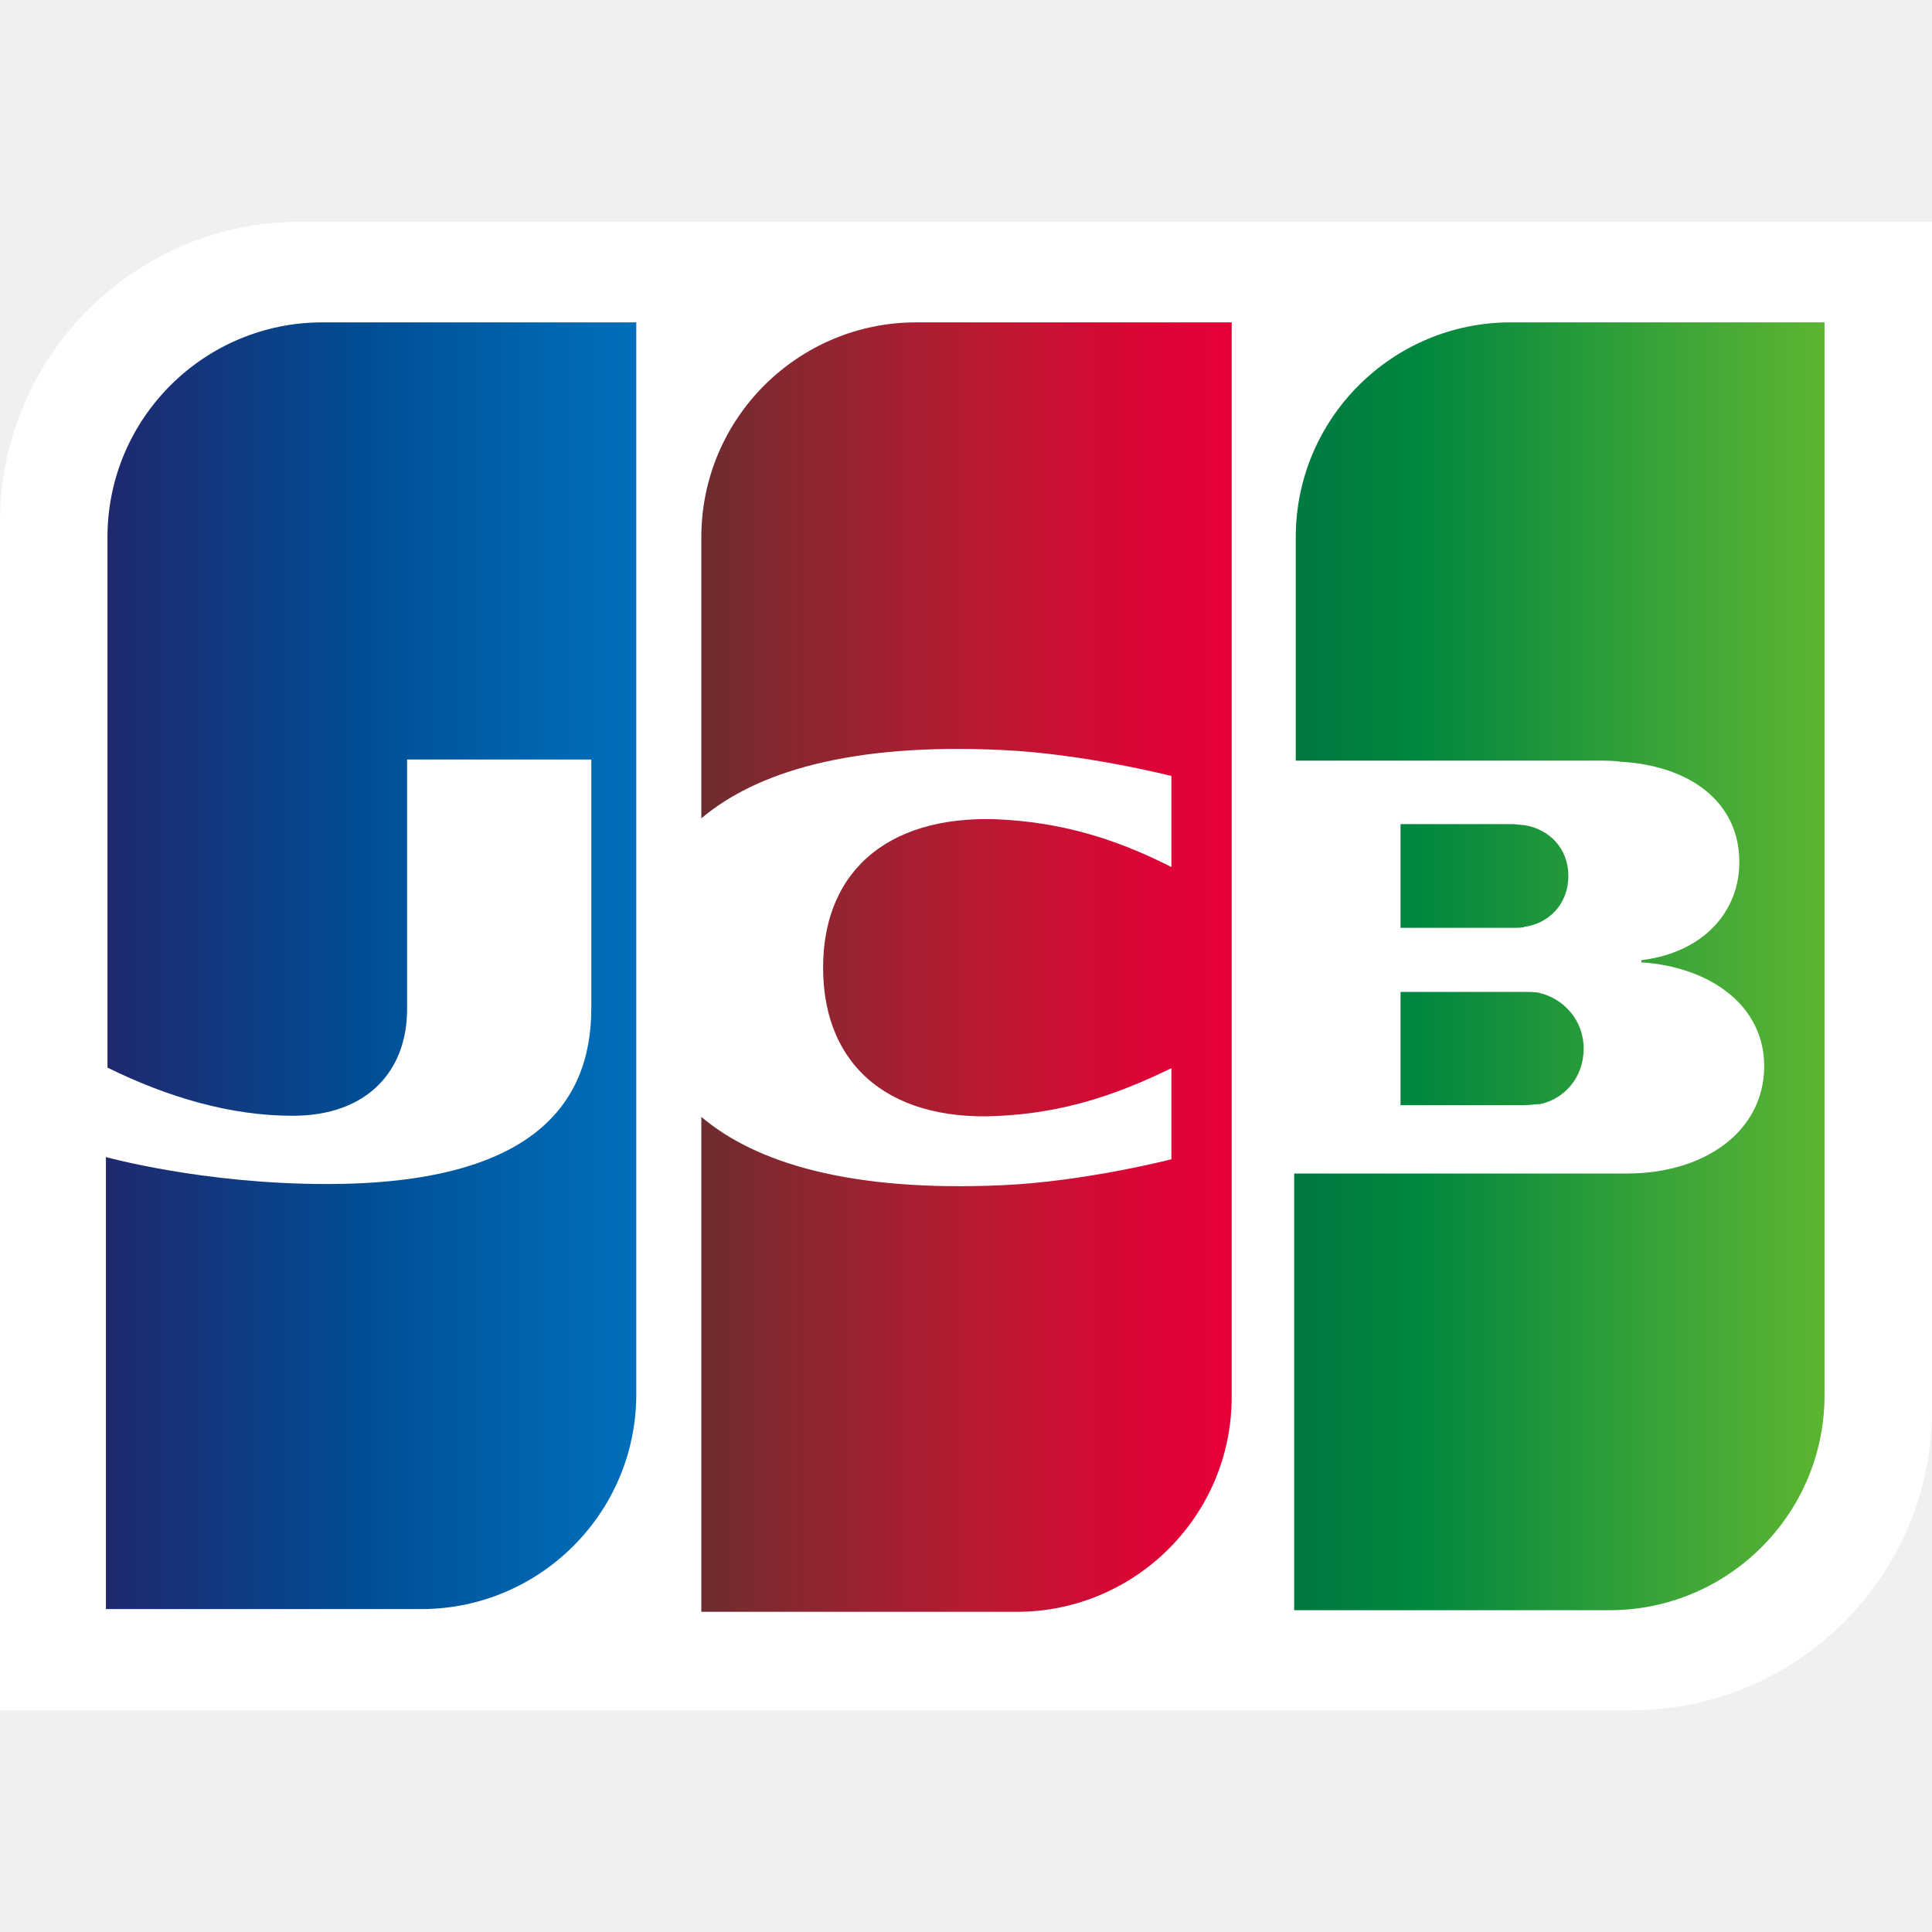
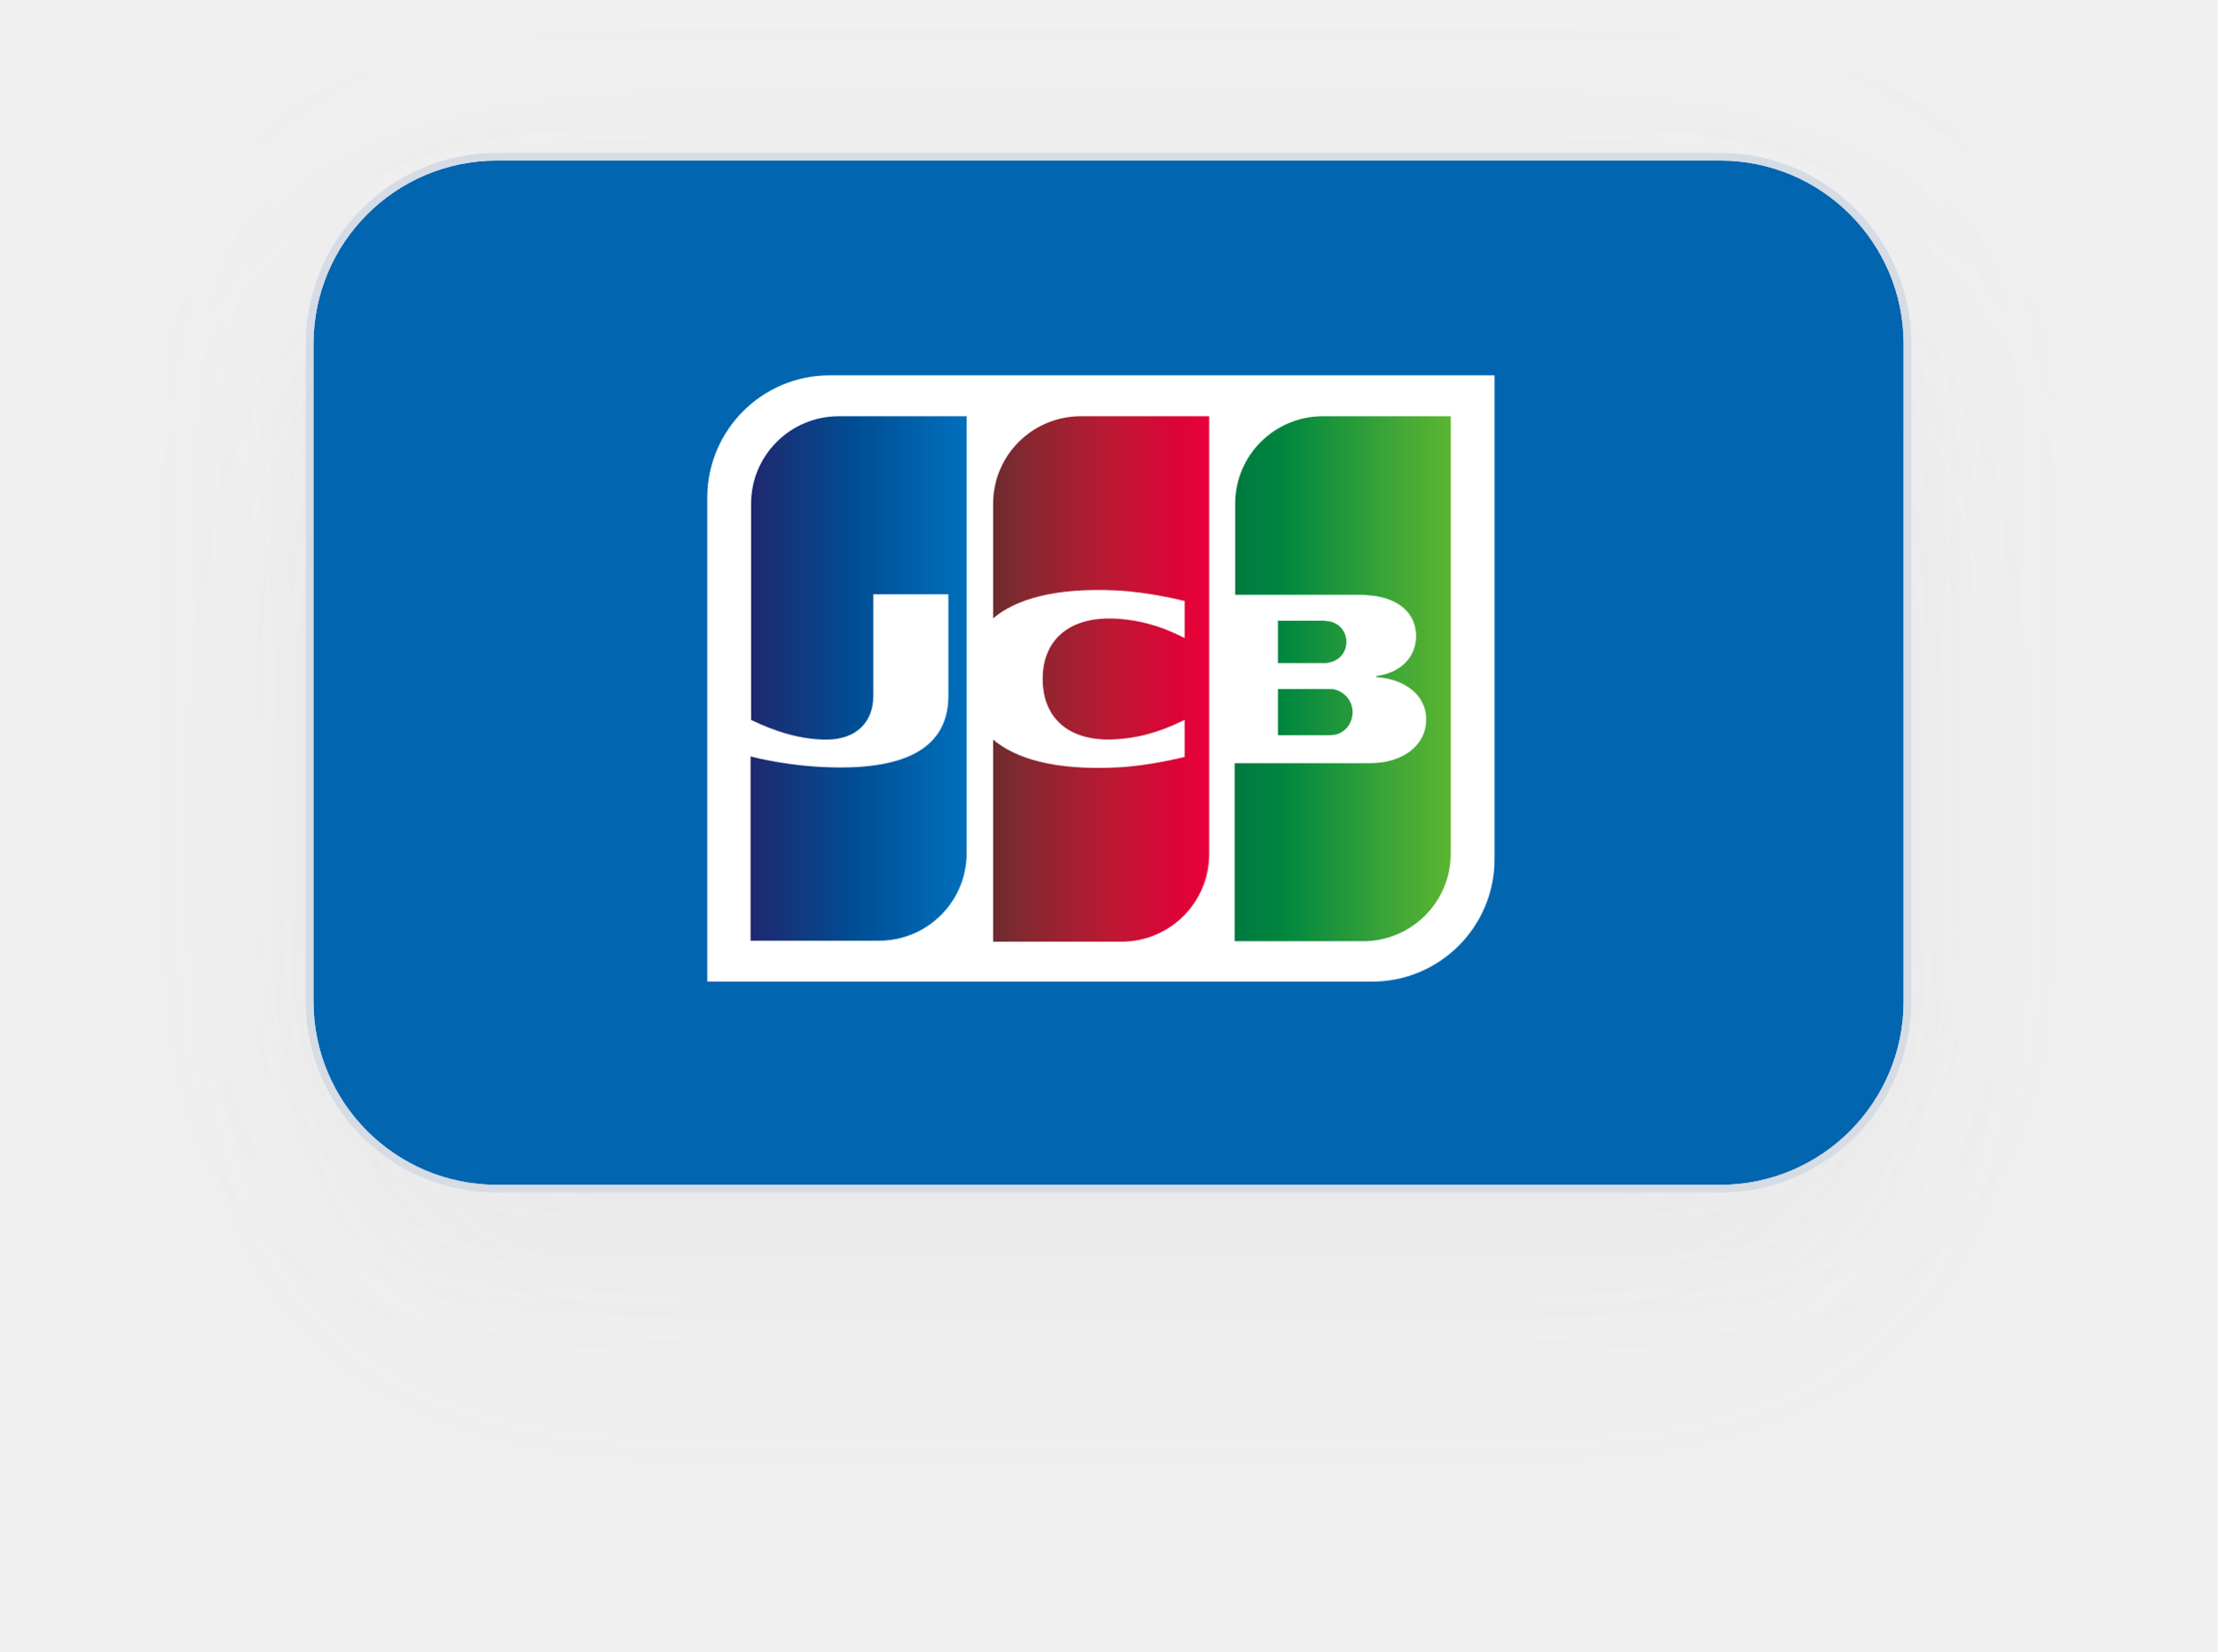
- <svg xmlns="http://www.w3.org/2000/svg" version="1.1" id="Layer_1" x="0px" y="0px" viewBox="0 0 512 512" style="enable-background:new 0 0 512 512;" xml:space="preserve">
-   <style type="text/css">
- 	.st0{fill:#FFFFFF;}
- 	.st1{fill:url(#SVGID_1_);}
- 	.st2{fill:url(#SVGID_00000032637442639506543640000003536983196343298225_);}
- 	.st3{fill:url(#SVGID_00000129910075493901807450000014260847998378638983_);}
- 	.st4{fill:url(#SVGID_00000078038979549770201070000004188920701384269709_);}
- 	.st5{fill:url(#SVGID_00000026124911530600303720000010588666957998883999_);}
- </style>
-   <g>
-     <path class="st0" d="M512,373.69c0,43.77-35.63,79.54-79.54,79.54H0V138.31c0-43.77,35.63-79.54,79.54-79.54H512V373.69z" />
-     <linearGradient id="SVGID_1_" gradientUnits="userSpaceOnUse" x1="-337.415" y1="570.264" x2="-335.415" y2="570.264" gradientTransform="matrix(70.3176 0 0 -43.5515 24069.475 25113.732)">
-       <stop offset="0" style="stop-color:#007940" />
-       <stop offset="0.229" style="stop-color:#00873F" />
-       <stop offset="0.743" style="stop-color:#40A737" />
-       <stop offset="1" style="stop-color:#5CB531" />
+ <svg xmlns="http://www.w3.org/2000/svg" width="290" height="216" viewBox="0 0 290 216" fill="none">
+   <g filter="url(#filter0_dd_1319_6927)">
+     <rect x="41" y="21" width="208" height="134" rx="24" fill="#0165B0" />
+     <rect x="40.5" y="20.5" width="209" height="135" rx="24.5" stroke="#D6DCE5" />
+     <path d="M195.488 112.422C195.488 121.234 188.313 128.41 179.5 128.41H92.512V65.088C92.512 56.276 99.688 49.101 108.5 49.101H195.488V112.422Z" fill="white" />
+     <path d="M173.018 54.451C166.723 54.451 161.562 59.55 161.562 65.907V77.803H177.739C178.116 77.803 178.557 77.803 178.872 77.866C182.522 78.055 185.229 79.943 185.229 83.216C185.229 85.797 183.403 88 180.004 88.441V88.567C183.718 88.818 186.551 90.895 186.551 94.106C186.551 97.567 183.403 99.834 179.249 99.834H161.499V123.123H178.305C184.599 123.123 189.761 118.024 189.761 111.667V54.451H173.018Z" fill="url(#paint0_linear_1319_6927)" />
+     <path d="M167.164 96.183H173.773C173.868 96.183 174.025 96.167 174.183 96.151C174.34 96.136 174.497 96.12 174.592 96.12C175.851 95.868 176.921 94.735 176.921 93.162C176.921 91.651 175.851 90.518 174.592 90.203C174.403 90.14 174.025 90.14 173.773 90.14H167.164V96.183Z" fill="url(#paint1_linear_1319_6927)" />
+     <path d="M173.773 81.265C175.032 81.454 176.102 82.461 176.102 83.972C176.102 85.482 175.032 86.49 173.773 86.678C173.711 86.741 173.333 86.741 173.144 86.741H167.164V81.202H173.144C173.248 81.202 173.39 81.221 173.518 81.239C173.622 81.252 173.717 81.265 173.773 81.265Z" fill="url(#paint2_linear_1319_6927)" />
+     <path d="M109.696 54.451C103.402 54.451 98.24 59.55 98.24 65.907V94.169C101.45 95.742 104.786 96.749 108.122 96.749C112.088 96.749 114.228 94.357 114.228 91.084V77.74H124.047V91.021C124.047 96.183 120.837 100.4 109.948 100.4C103.339 100.4 98.177 98.952 98.177 98.952V123.06H114.983C121.278 123.06 126.439 117.961 126.439 111.604V54.451H109.696Z" fill="url(#paint3_linear_1319_6927)" />
+     <path d="M141.357 54.451C135.062 54.451 129.901 59.55 129.901 65.907V80.888C132.796 78.433 137.832 76.859 145.952 77.237C150.295 77.426 154.952 78.621 154.952 78.621V83.468C152.624 82.272 149.854 81.202 146.266 80.95C140.098 80.51 136.384 83.531 136.384 88.818C136.384 94.169 140.098 97.19 146.266 96.686C149.854 96.434 152.624 95.302 154.952 94.169V99.015C154.952 99.015 150.358 100.211 145.952 100.4C137.832 100.778 132.796 99.204 129.901 96.749V123.186H146.707C153.001 123.186 158.163 118.087 158.163 111.73V54.451H141.357Z" fill="url(#paint4_linear_1319_6927)" />
+   </g>
+   <defs>
+     <filter id="filter0_dd_1319_6927" x="0" y="0" width="290" height="216" filterUnits="userSpaceOnUse" color-interpolation-filters="sRGB">
+       <feFlood flood-opacity="0" result="BackgroundImageFix" />
+       <feColorMatrix in="SourceAlpha" type="matrix" values="0 0 0 0 0 0 0 0 0 0 0 0 0 0 0 0 0 0 127 0" result="hardAlpha" />
+       <feOffset dy="2" />
+       <feGaussianBlur stdDeviation="10" />
+       <feColorMatrix type="matrix" values="0 0 0 0 0.718 0 0 0 0 0.718 0 0 0 0 0.718 0 0 0 0.08 0" />
+       <feBlend mode="normal" in2="BackgroundImageFix" result="effect1_dropShadow_1319_6927" />
+       <feColorMatrix in="SourceAlpha" type="matrix" values="0 0 0 0 0 0 0 0 0 0 0 0 0 0 0 0 0 0 127 0" result="hardAlpha" />
+       <feOffset dy="20" />
+       <feGaussianBlur stdDeviation="20" />
+       <feColorMatrix type="matrix" values="0 0 0 0 0.718 0 0 0 0 0.718 0 0 0 0 0.718 0 0 0 0.08 0" />
+       <feBlend mode="normal" in2="effect1_dropShadow_1319_6927" result="effect2_dropShadow_1319_6927" />
+       <feBlend mode="normal" in="SourceGraphic" in2="effect2_dropShadow_1319_6927" result="shape" />
+     </filter>
+     <linearGradient id="paint0_linear_1319_6927" x1="161.551" y1="83.964" x2="189.838" y2="83.964" gradientUnits="userSpaceOnUse">
+       <stop stop-color="#007940" />
+       <stop offset="0.229" stop-color="#00873F" />
+       <stop offset="0.743" stop-color="#40A737" />
+       <stop offset="1" stop-color="#5CB531" />
    </linearGradient>
-     <path class="st1" d="M371.16,292.89h32.82c0.98,0,3.09-0.28,4.07-0.28c6.31-1.26,11.64-6.87,11.64-14.73   c0-7.57-5.33-13.19-11.64-14.73c-0.98-0.28-2.81-0.28-4.07-0.28h-32.82V292.89z" />
-     <linearGradient id="SVGID_00000092449812241036415490000010504004975637379006_" gradientUnits="userSpaceOnUse" x1="-337.415" y1="571.621" x2="-335.414" y2="571.621" gradientTransform="matrix(70.2592 0 0 -170.7188 24049.769 97842.57)">
-       <stop offset="0" style="stop-color:#007940" />
-       <stop offset="0.229" style="stop-color:#00873F" />
-       <stop offset="0.743" style="stop-color:#40A737" />
-       <stop offset="1" style="stop-color:#5CB531" />
+     <linearGradient id="paint1_linear_1319_6927" x1="161.551" y1="83.964" x2="189.838" y2="83.964" gradientUnits="userSpaceOnUse">
+       <stop stop-color="#007940" />
+       <stop offset="0.229" stop-color="#00873F" />
+       <stop offset="0.743" stop-color="#40A737" />
+       <stop offset="1" stop-color="#5CB531" />
    </linearGradient>
-     <path style="fill:url(#SVGID_00000092449812241036415490000010504004975637379006_);" d="M400.34,85.43   c-31.28,0-56.95,25.39-56.95,56.95v59.2h80.38c1.82,0,4.07,0,5.61,0.28c18.1,0.98,31.56,10.38,31.56,26.65   c0,12.76-9.12,23.85-25.95,25.95v0.56c18.52,1.26,32.54,11.64,32.54,27.49c0,17.25-15.71,28.48-36.33,28.48h-88.23v115.73h83.6   c31.28,0,56.95-25.39,56.95-56.95V85.43H400.34z" />
-     <linearGradient id="SVGID_00000140695368135600299140000001521467900415130795_" gradientUnits="userSpaceOnUse" x1="-337.414" y1="570.79" x2="-335.414" y2="570.79" gradientTransform="matrix(70.3204 0 0 -43.5788 24070.373 25106.488)">
-       <stop offset="0" style="stop-color:#007940" />
-       <stop offset="0.229" style="stop-color:#00873F" />
-       <stop offset="0.743" style="stop-color:#40A737" />
-       <stop offset="1" style="stop-color:#5CB531" />
+     <linearGradient id="paint2_linear_1319_6927" x1="161.551" y1="83.964" x2="189.838" y2="83.964" gradientUnits="userSpaceOnUse">
+       <stop stop-color="#007940" />
+       <stop offset="0.229" stop-color="#00873F" />
+       <stop offset="0.743" stop-color="#40A737" />
+       <stop offset="1" stop-color="#5CB531" />
    </linearGradient>
-     <path style="fill:url(#SVGID_00000140695368135600299140000001521467900415130795_);" d="M415.63,232.15   c0-7.57-5.33-12.48-11.64-13.47c-0.56,0-2.24-0.28-3.09-0.28h-29.74v27.49h29.74c0.98,0,2.81,0,3.09-0.28   C410.3,244.78,415.63,239.73,415.63,232.15z" />
-     <linearGradient id="SVGID_00000066509090506599718080000011961003376790324142_" gradientUnits="userSpaceOnUse" x1="-339.704" y1="571.627" x2="-337.704" y2="571.627" gradientTransform="matrix(71.4062 0 0 -173.3469 24285.377 99345.656)">
-       <stop offset="0" style="stop-color:#1F286F" />
-       <stop offset="0.475" style="stop-color:#004E94" />
-       <stop offset="0.826" style="stop-color:#0066B1" />
-       <stop offset="1" style="stop-color:#006FBC" />
+     <linearGradient id="paint3_linear_1319_6927" x1="98.227" y1="88.759" x2="126.95" y2="88.759" gradientUnits="userSpaceOnUse">
+       <stop stop-color="#1F286F" />
+       <stop offset="0.475" stop-color="#004E94" />
+       <stop offset="0.826" stop-color="#0066B1" />
+       <stop offset="1" stop-color="#006FBC" />
    </linearGradient>
-     <path style="fill:url(#SVGID_00000066509090506599718080000011961003376790324142_);" d="M85.43,85.43   c-31.28,0-56.95,25.39-56.95,56.95v140.55c15.99,7.86,32.54,12.76,49.1,12.76c19.78,0,30.3-11.92,30.3-28.2v-66.21h48.82v65.93   c0,25.67-15.99,46.57-70.14,46.57c-32.82,0-58.49-7.15-58.49-7.15v119.79h83.6c31.28,0,56.95-25.39,56.95-56.95V85.43H85.43z" />
-     <linearGradient id="SVGID_00000028303349354646239400000002458483135288457603_" gradientUnits="userSpaceOnUse" x1="-338.477" y1="571.616" x2="-336.477" y2="571.616" gradientTransform="matrix(69.352 0 0 -168.669 23659.18 96670.117)">
-       <stop offset="0" style="stop-color:#6C2C2F" />
-       <stop offset="0.173" style="stop-color:#882730" />
-       <stop offset="0.573" style="stop-color:#BE1833" />
-       <stop offset="0.859" style="stop-color:#DC0436" />
-       <stop offset="1" style="stop-color:#E60039" />
+     <linearGradient id="paint4_linear_1319_6927" x1="129.738" y1="88.759" x2="157.635" y2="88.759" gradientUnits="userSpaceOnUse">
+       <stop stop-color="#6C2C2F" />
+       <stop offset="0.173" stop-color="#882730" />
+       <stop offset="0.573" stop-color="#BE1833" />
+       <stop offset="0.859" stop-color="#DC0436" />
+       <stop offset="1" stop-color="#E60039" />
    </linearGradient>
-     <path style="fill:url(#SVGID_00000028303349354646239400000002458483135288457603_);" d="M242.81,85.43   c-31.28,0-56.95,25.39-56.95,56.95v74.49c14.45-12.2,39.42-20.06,79.82-18.1c21.6,0.98,44.75,6.87,44.75,6.87v24.13   c-11.64-5.89-25.39-11.22-43.2-12.48c-30.72-2.24-49.1,12.76-49.1,39.14c0,26.65,18.52,41.66,49.1,39.14   c17.81-1.26,31.56-6.87,43.2-12.48v24.13c0,0-22.86,5.89-44.75,6.87c-40.4,1.82-65.37-5.89-79.82-18.1v131.16h83.6   c31.28,0,56.95-25.39,56.95-56.95V85.43H242.81z" />
-   </g>
+   </defs>
</svg>
